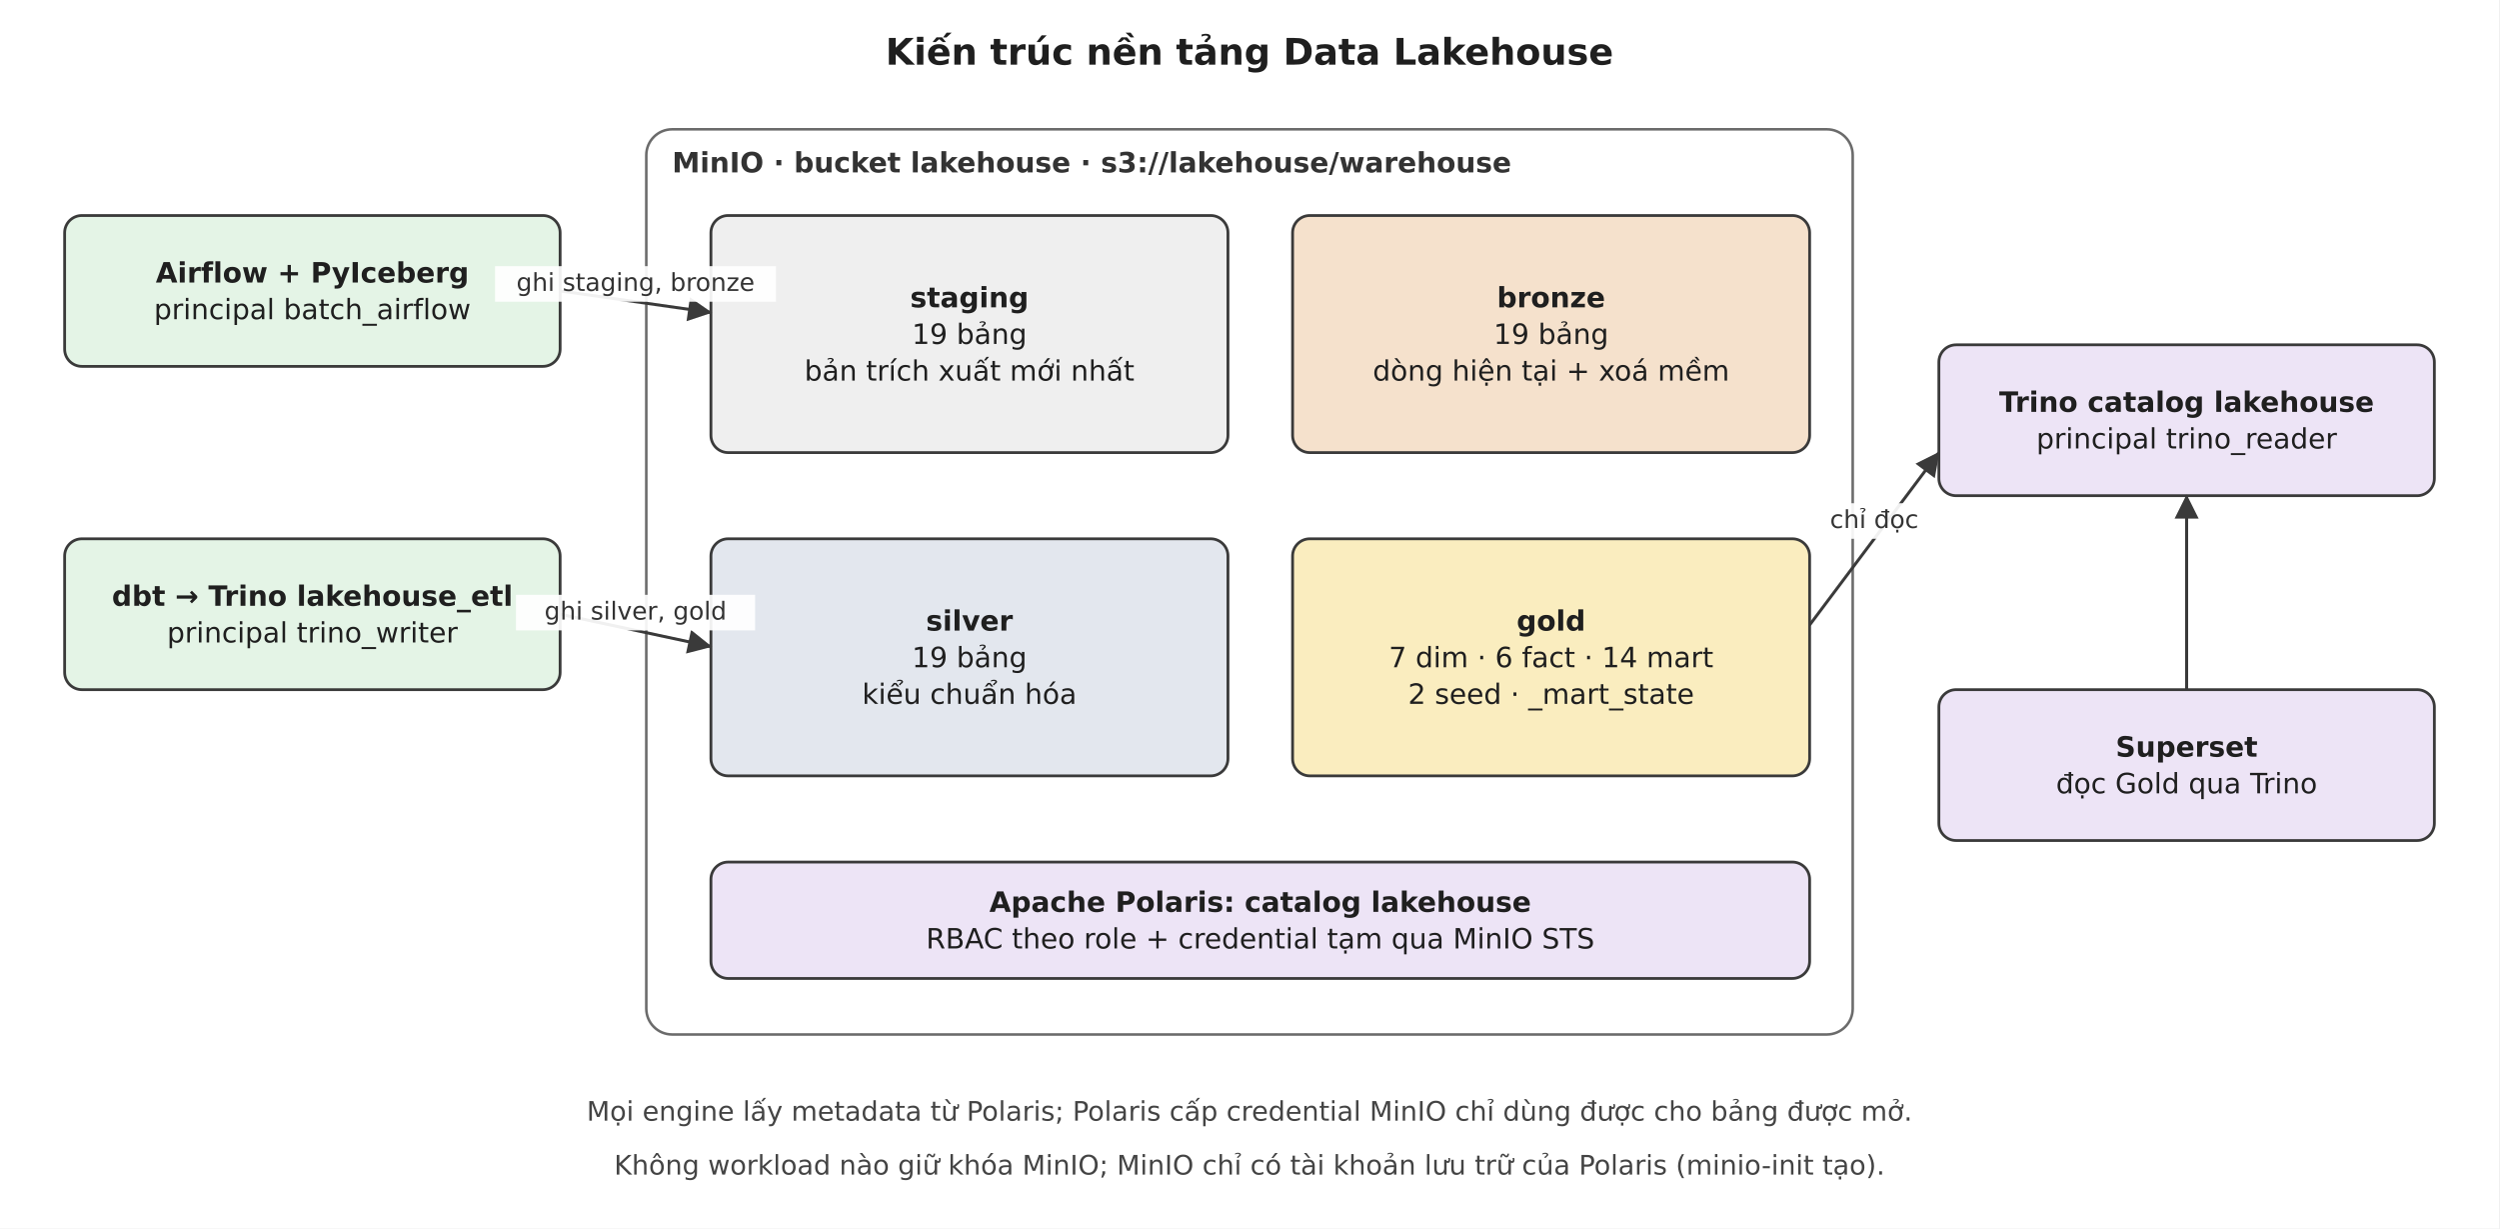
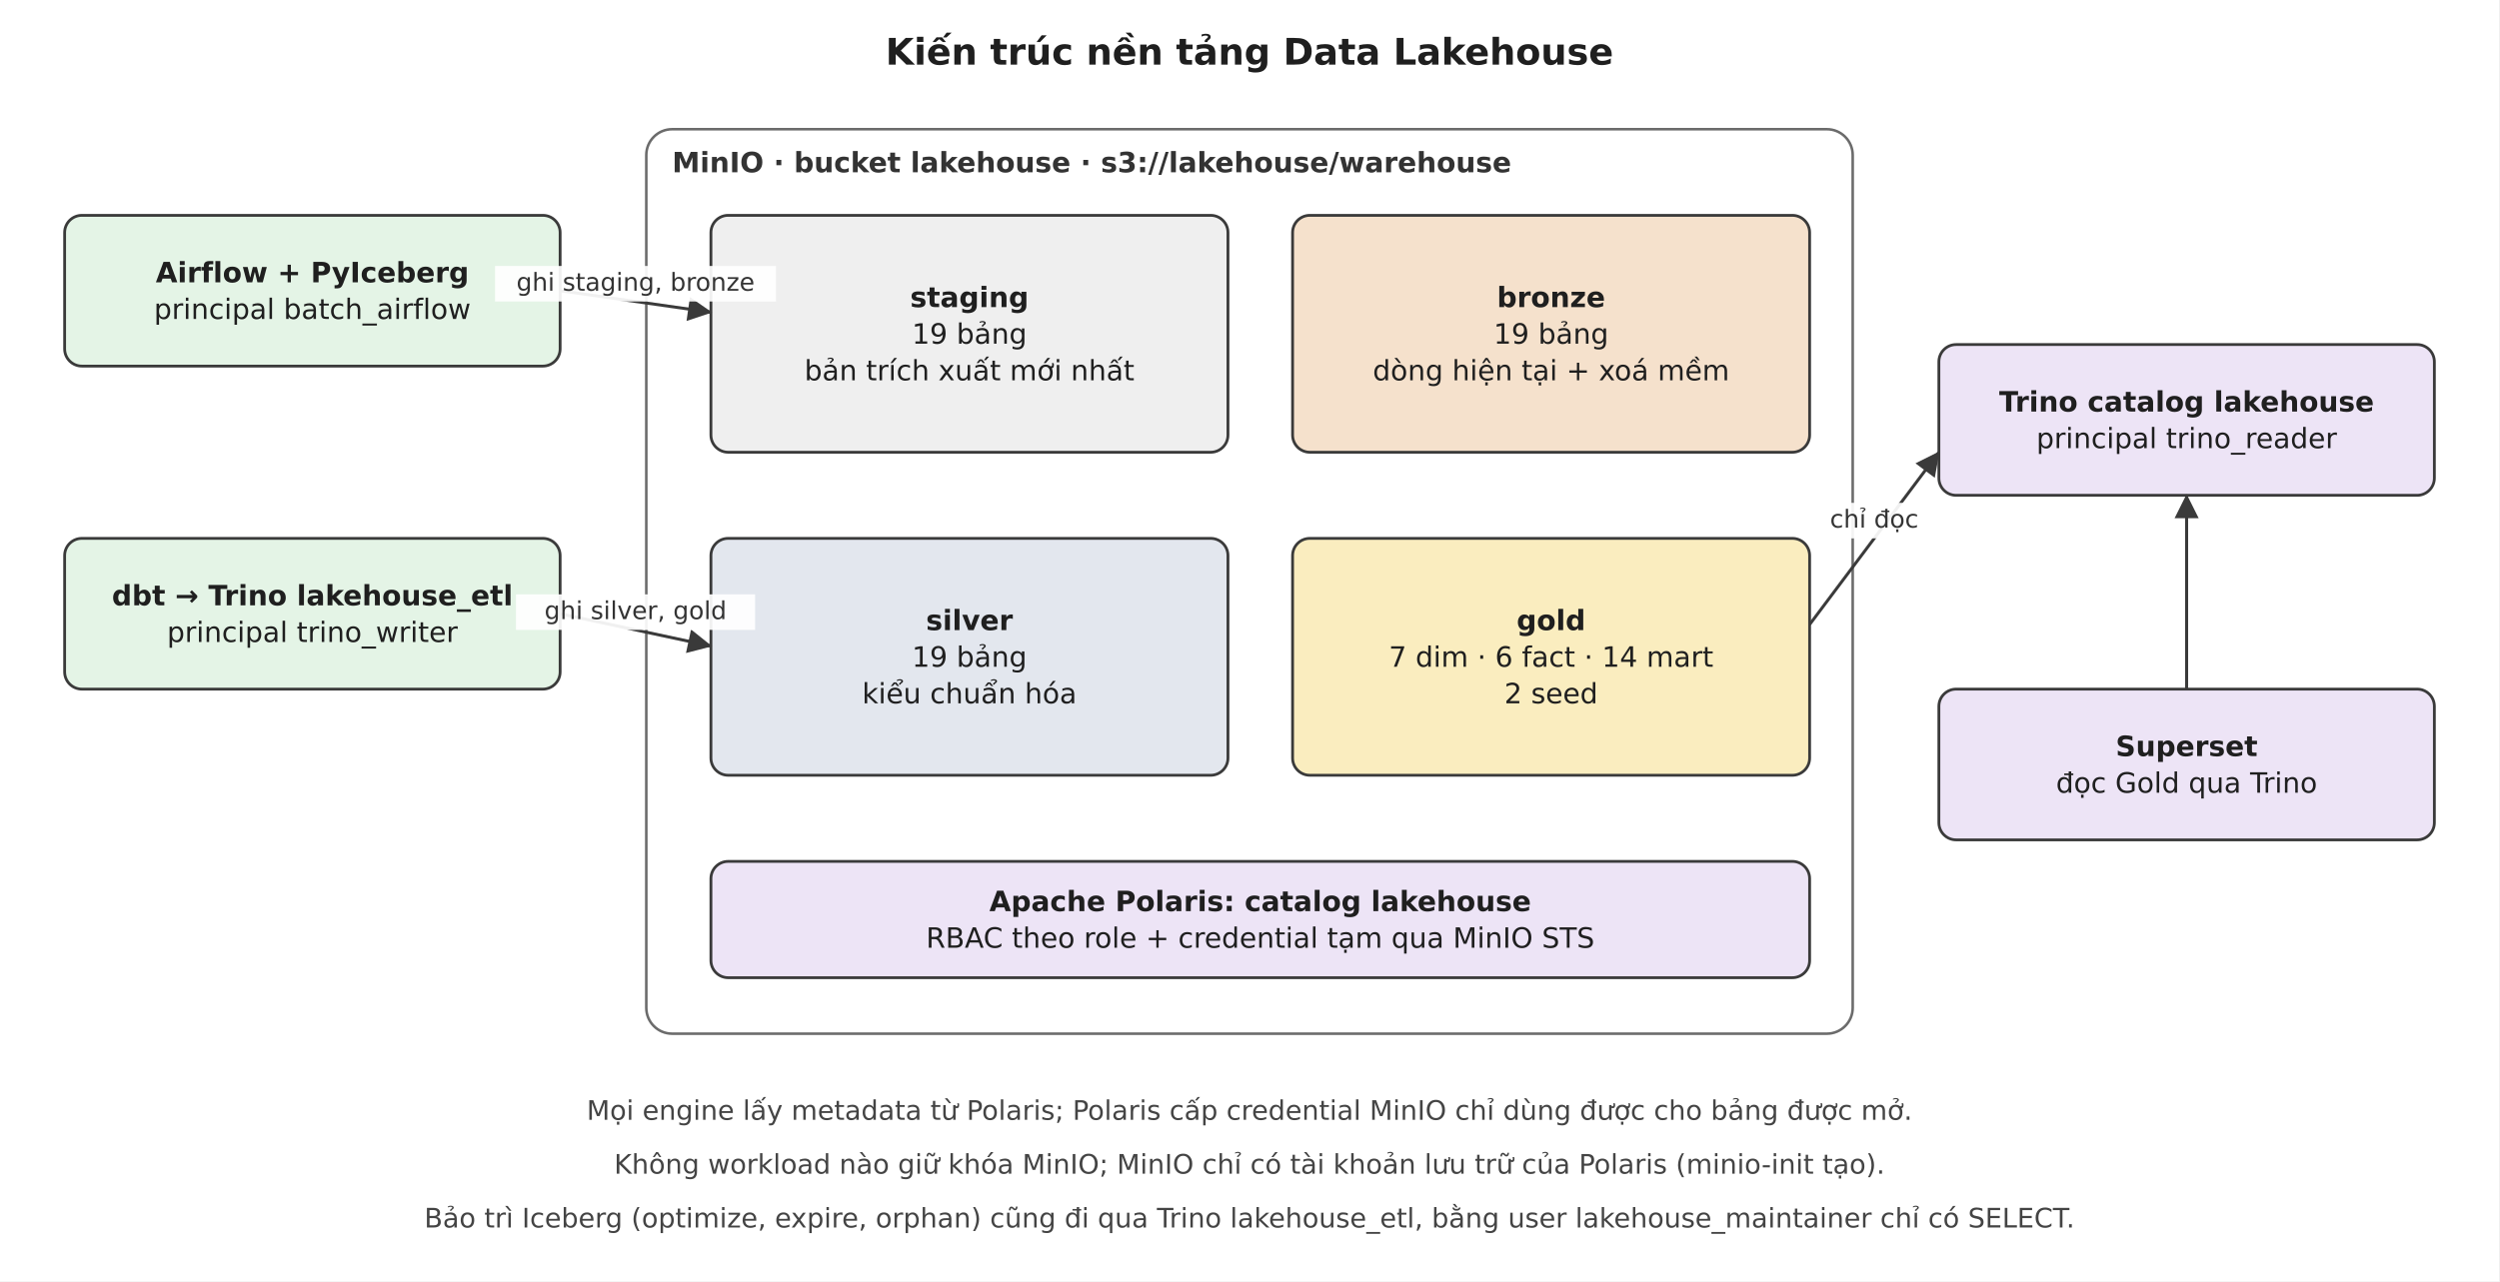
- <svg xmlns="http://www.w3.org/2000/svg" width="1160" height="570" viewBox="0 0 1160 570">
+ <svg xmlns="http://www.w3.org/2000/svg" width="1160" height="595" viewBox="0 0 1160 595">
  <defs>
    <marker id="arrow" viewBox="0 0 10 10" refX="9.5" refY="5" markerWidth="8" markerHeight="8" orient="auto-start-reverse">
      <path d="M 0 0 L 10 5 L 0 10 z" fill="#3A3A3A" />
    </marker>
    <marker id="arrow-start" viewBox="0 0 10 10" refX="0.5" refY="5" markerWidth="8" markerHeight="8" orient="auto">
      <path d="M 10 0 L 0 5 L 10 10 z" fill="#3A3A3A" />
    </marker>
  </defs>
  <rect width="100%" height="100%" fill="#FFFFFF" />
  <text x="580.0" y="30.0" font-family="DejaVu Sans, Arial, Helvetica, sans-serif" font-size="17" font-weight="bold" text-anchor="middle" fill="#1F1F1F">Kiến trúc nền tảng Data Lakehouse</text>
  <rect x="300" y="60" width="560" height="420" rx="12" fill="#FFFFFF" fill-opacity="0.45" stroke="#6B6B6B" stroke-width="1.2" />
  <text x="312.0" y="80.0" font-family="DejaVu Sans, Arial, Helvetica, sans-serif" font-size="13" font-weight="bold" text-anchor="start" fill="#333333">MinIO · bucket lakehouse · s3://lakehouse/warehouse</text>
  <rect x="330" y="100" width="240" height="110" rx="8" fill="#EFEFEF" stroke="#3A3A3A" stroke-width="1.3" />
  <text x="450.0" y="142.6" font-family="DejaVu Sans, Arial, Helvetica, sans-serif" font-size="13" font-weight="bold" text-anchor="middle" fill="#1F1F1F">staging</text>
  <text x="450.0" y="159.6" font-family="DejaVu Sans, Arial, Helvetica, sans-serif" font-size="13" font-weight="normal" text-anchor="middle" fill="#1F1F1F">19 bảng</text>
  <text x="450.0" y="176.6" font-family="DejaVu Sans, Arial, Helvetica, sans-serif" font-size="13" font-weight="normal" text-anchor="middle" fill="#1F1F1F">bản trích xuất mới nhất</text>
  <rect x="600" y="100" width="240" height="110" rx="8" fill="#F5E1CC" stroke="#3A3A3A" stroke-width="1.3" />
  <text x="720.0" y="142.6" font-family="DejaVu Sans, Arial, Helvetica, sans-serif" font-size="13" font-weight="bold" text-anchor="middle" fill="#1F1F1F">bronze</text>
  <text x="720.0" y="159.6" font-family="DejaVu Sans, Arial, Helvetica, sans-serif" font-size="13" font-weight="normal" text-anchor="middle" fill="#1F1F1F">19 bảng</text>
  <text x="720.0" y="176.6" font-family="DejaVu Sans, Arial, Helvetica, sans-serif" font-size="13" font-weight="normal" text-anchor="middle" fill="#1F1F1F">dòng hiện tại + xoá mềm</text>
  <rect x="330" y="250" width="240" height="110" rx="8" fill="#E3E7EE" stroke="#3A3A3A" stroke-width="1.3" />
  <text x="450.0" y="292.6" font-family="DejaVu Sans, Arial, Helvetica, sans-serif" font-size="13" font-weight="bold" text-anchor="middle" fill="#1F1F1F">silver</text>
  <text x="450.0" y="309.6" font-family="DejaVu Sans, Arial, Helvetica, sans-serif" font-size="13" font-weight="normal" text-anchor="middle" fill="#1F1F1F">19 bảng</text>
  <text x="450.0" y="326.6" font-family="DejaVu Sans, Arial, Helvetica, sans-serif" font-size="13" font-weight="normal" text-anchor="middle" fill="#1F1F1F">kiểu chuẩn hóa</text>
  <rect x="600" y="250" width="240" height="110" rx="8" fill="#FAEDBF" stroke="#3A3A3A" stroke-width="1.3" />
  <text x="720.0" y="292.6" font-family="DejaVu Sans, Arial, Helvetica, sans-serif" font-size="13" font-weight="bold" text-anchor="middle" fill="#1F1F1F">gold</text>
  <text x="720.0" y="309.6" font-family="DejaVu Sans, Arial, Helvetica, sans-serif" font-size="13" font-weight="normal" text-anchor="middle" fill="#1F1F1F">7 dim · 6 fact · 14 mart</text>
-   <text x="720.0" y="326.6" font-family="DejaVu Sans, Arial, Helvetica, sans-serif" font-size="13" font-weight="normal" text-anchor="middle" fill="#1F1F1F">2 seed · _mart_state</text>
+   <text x="720.0" y="326.6" font-family="DejaVu Sans, Arial, Helvetica, sans-serif" font-size="13" font-weight="normal" text-anchor="middle" fill="#1F1F1F">2 seed</text>
  <rect x="330" y="400" width="510" height="54" rx="8" fill="#EDE4F6" stroke="#3A3A3A" stroke-width="1.3" />
  <text x="585.0" y="423.1" font-family="DejaVu Sans, Arial, Helvetica, sans-serif" font-size="13" font-weight="bold" text-anchor="middle" fill="#1F1F1F">Apache Polaris: catalog lakehouse</text>
  <text x="585.0" y="440.1" font-family="DejaVu Sans, Arial, Helvetica, sans-serif" font-size="13" font-weight="normal" text-anchor="middle" fill="#1F1F1F">RBAC theo role + credential tạm qua MinIO STS</text>
  <rect x="30" y="100" width="230" height="70" rx="8" fill="#E4F4E6" stroke="#3A3A3A" stroke-width="1.3" />
  <text x="145.0" y="131.1" font-family="DejaVu Sans, Arial, Helvetica, sans-serif" font-size="13" font-weight="bold" text-anchor="middle" fill="#1F1F1F">Airflow + PyIceberg</text>
  <text x="145.0" y="148.1" font-family="DejaVu Sans, Arial, Helvetica, sans-serif" font-size="13" font-weight="normal" text-anchor="middle" fill="#1F1F1F">principal batch_airflow</text>
  <rect x="30" y="250" width="230" height="70" rx="8" fill="#E4F4E6" stroke="#3A3A3A" stroke-width="1.3" />
  <text x="145.0" y="281.1" font-family="DejaVu Sans, Arial, Helvetica, sans-serif" font-size="13" font-weight="bold" text-anchor="middle" fill="#1F1F1F">dbt → Trino lakehouse_etl</text>
  <text x="145.0" y="298.1" font-family="DejaVu Sans, Arial, Helvetica, sans-serif" font-size="13" font-weight="normal" text-anchor="middle" fill="#1F1F1F">principal trino_writer</text>
  <rect x="900" y="160" width="230" height="70" rx="8" fill="#EDE4F6" stroke="#3A3A3A" stroke-width="1.3" />
  <text x="1015.0" y="191.1" font-family="DejaVu Sans, Arial, Helvetica, sans-serif" font-size="13" font-weight="bold" text-anchor="middle" fill="#1F1F1F">Trino catalog lakehouse</text>
  <text x="1015.0" y="208.1" font-family="DejaVu Sans, Arial, Helvetica, sans-serif" font-size="13" font-weight="normal" text-anchor="middle" fill="#1F1F1F">principal trino_reader</text>
  <rect x="900" y="320" width="230" height="70" rx="8" fill="#EDE4F6" stroke="#3A3A3A" stroke-width="1.3" />
  <text x="1015.0" y="351.1" font-family="DejaVu Sans, Arial, Helvetica, sans-serif" font-size="13" font-weight="bold" text-anchor="middle" fill="#1F1F1F">Superset</text>
  <text x="1015.0" y="368.1" font-family="DejaVu Sans, Arial, Helvetica, sans-serif" font-size="13" font-weight="normal" text-anchor="middle" fill="#1F1F1F">đọc Gold qua Trino</text>
  <line x1="260.0" y1="135.0" x2="330.0" y2="145.0" stroke="#3A3A3A" stroke-width="1.4" marker-end="url(#arrow)" />
  <rect x="229.8" y="123.5" width="130.4" height="16.5" fill="#FFFFFF" fill-opacity="0.92" />
  <text x="295.0" y="135.0" font-family="DejaVu Sans, Arial, Helvetica, sans-serif" font-size="11.5" font-weight="normal" text-anchor="middle" fill="#333333">ghi staging, bronze</text>
  <line x1="260.0" y1="285.0" x2="330.0" y2="300.0" stroke="#3A3A3A" stroke-width="1.4" marker-end="url(#arrow)" />
  <rect x="239.5" y="276.0" width="111.0" height="16.5" fill="#FFFFFF" fill-opacity="0.92" />
  <text x="295.0" y="287.5" font-family="DejaVu Sans, Arial, Helvetica, sans-serif" font-size="11.5" font-weight="normal" text-anchor="middle" fill="#333333">ghi silver, gold</text>
  <line x1="840.0" y1="290.0" x2="900.0" y2="210.0" stroke="#3A3A3A" stroke-width="1.4" marker-end="url(#arrow)" />
  <rect x="843.5" y="233.5" width="53.1" height="16.5" fill="#FFFFFF" fill-opacity="0.92" />
  <text x="870.0" y="245.0" font-family="DejaVu Sans, Arial, Helvetica, sans-serif" font-size="11.5" font-weight="normal" text-anchor="middle" fill="#333333">chỉ đọc</text>
  <line x1="1015.0" y1="320.0" x2="1015.0" y2="230.0" stroke="#3A3A3A" stroke-width="1.4" marker-end="url(#arrow)" />
  <text x="580.0" y="520.0" font-family="DejaVu Sans, Arial, Helvetica, sans-serif" font-size="12.5" font-weight="normal" text-anchor="middle" fill="#444444">Mọi engine lấy metadata từ Polaris; Polaris cấp credential MinIO chỉ dùng được cho bảng được mở.</text>
  <text x="580.0" y="545.0" font-family="DejaVu Sans, Arial, Helvetica, sans-serif" font-size="12.5" font-weight="normal" text-anchor="middle" fill="#444444">Không workload nào giữ khóa MinIO; MinIO chỉ có tài khoản lưu trữ của Polaris (minio-init tạo).</text>
+   <text x="580.0" y="570.0" font-family="DejaVu Sans, Arial, Helvetica, sans-serif" font-size="12.5" font-weight="normal" text-anchor="middle" fill="#444444">Bảo trì Iceberg (optimize, expire, orphan) cũng đi qua Trino lakehouse_etl, bằng user lakehouse_maintainer chỉ có SELECT.</text>
</svg>
